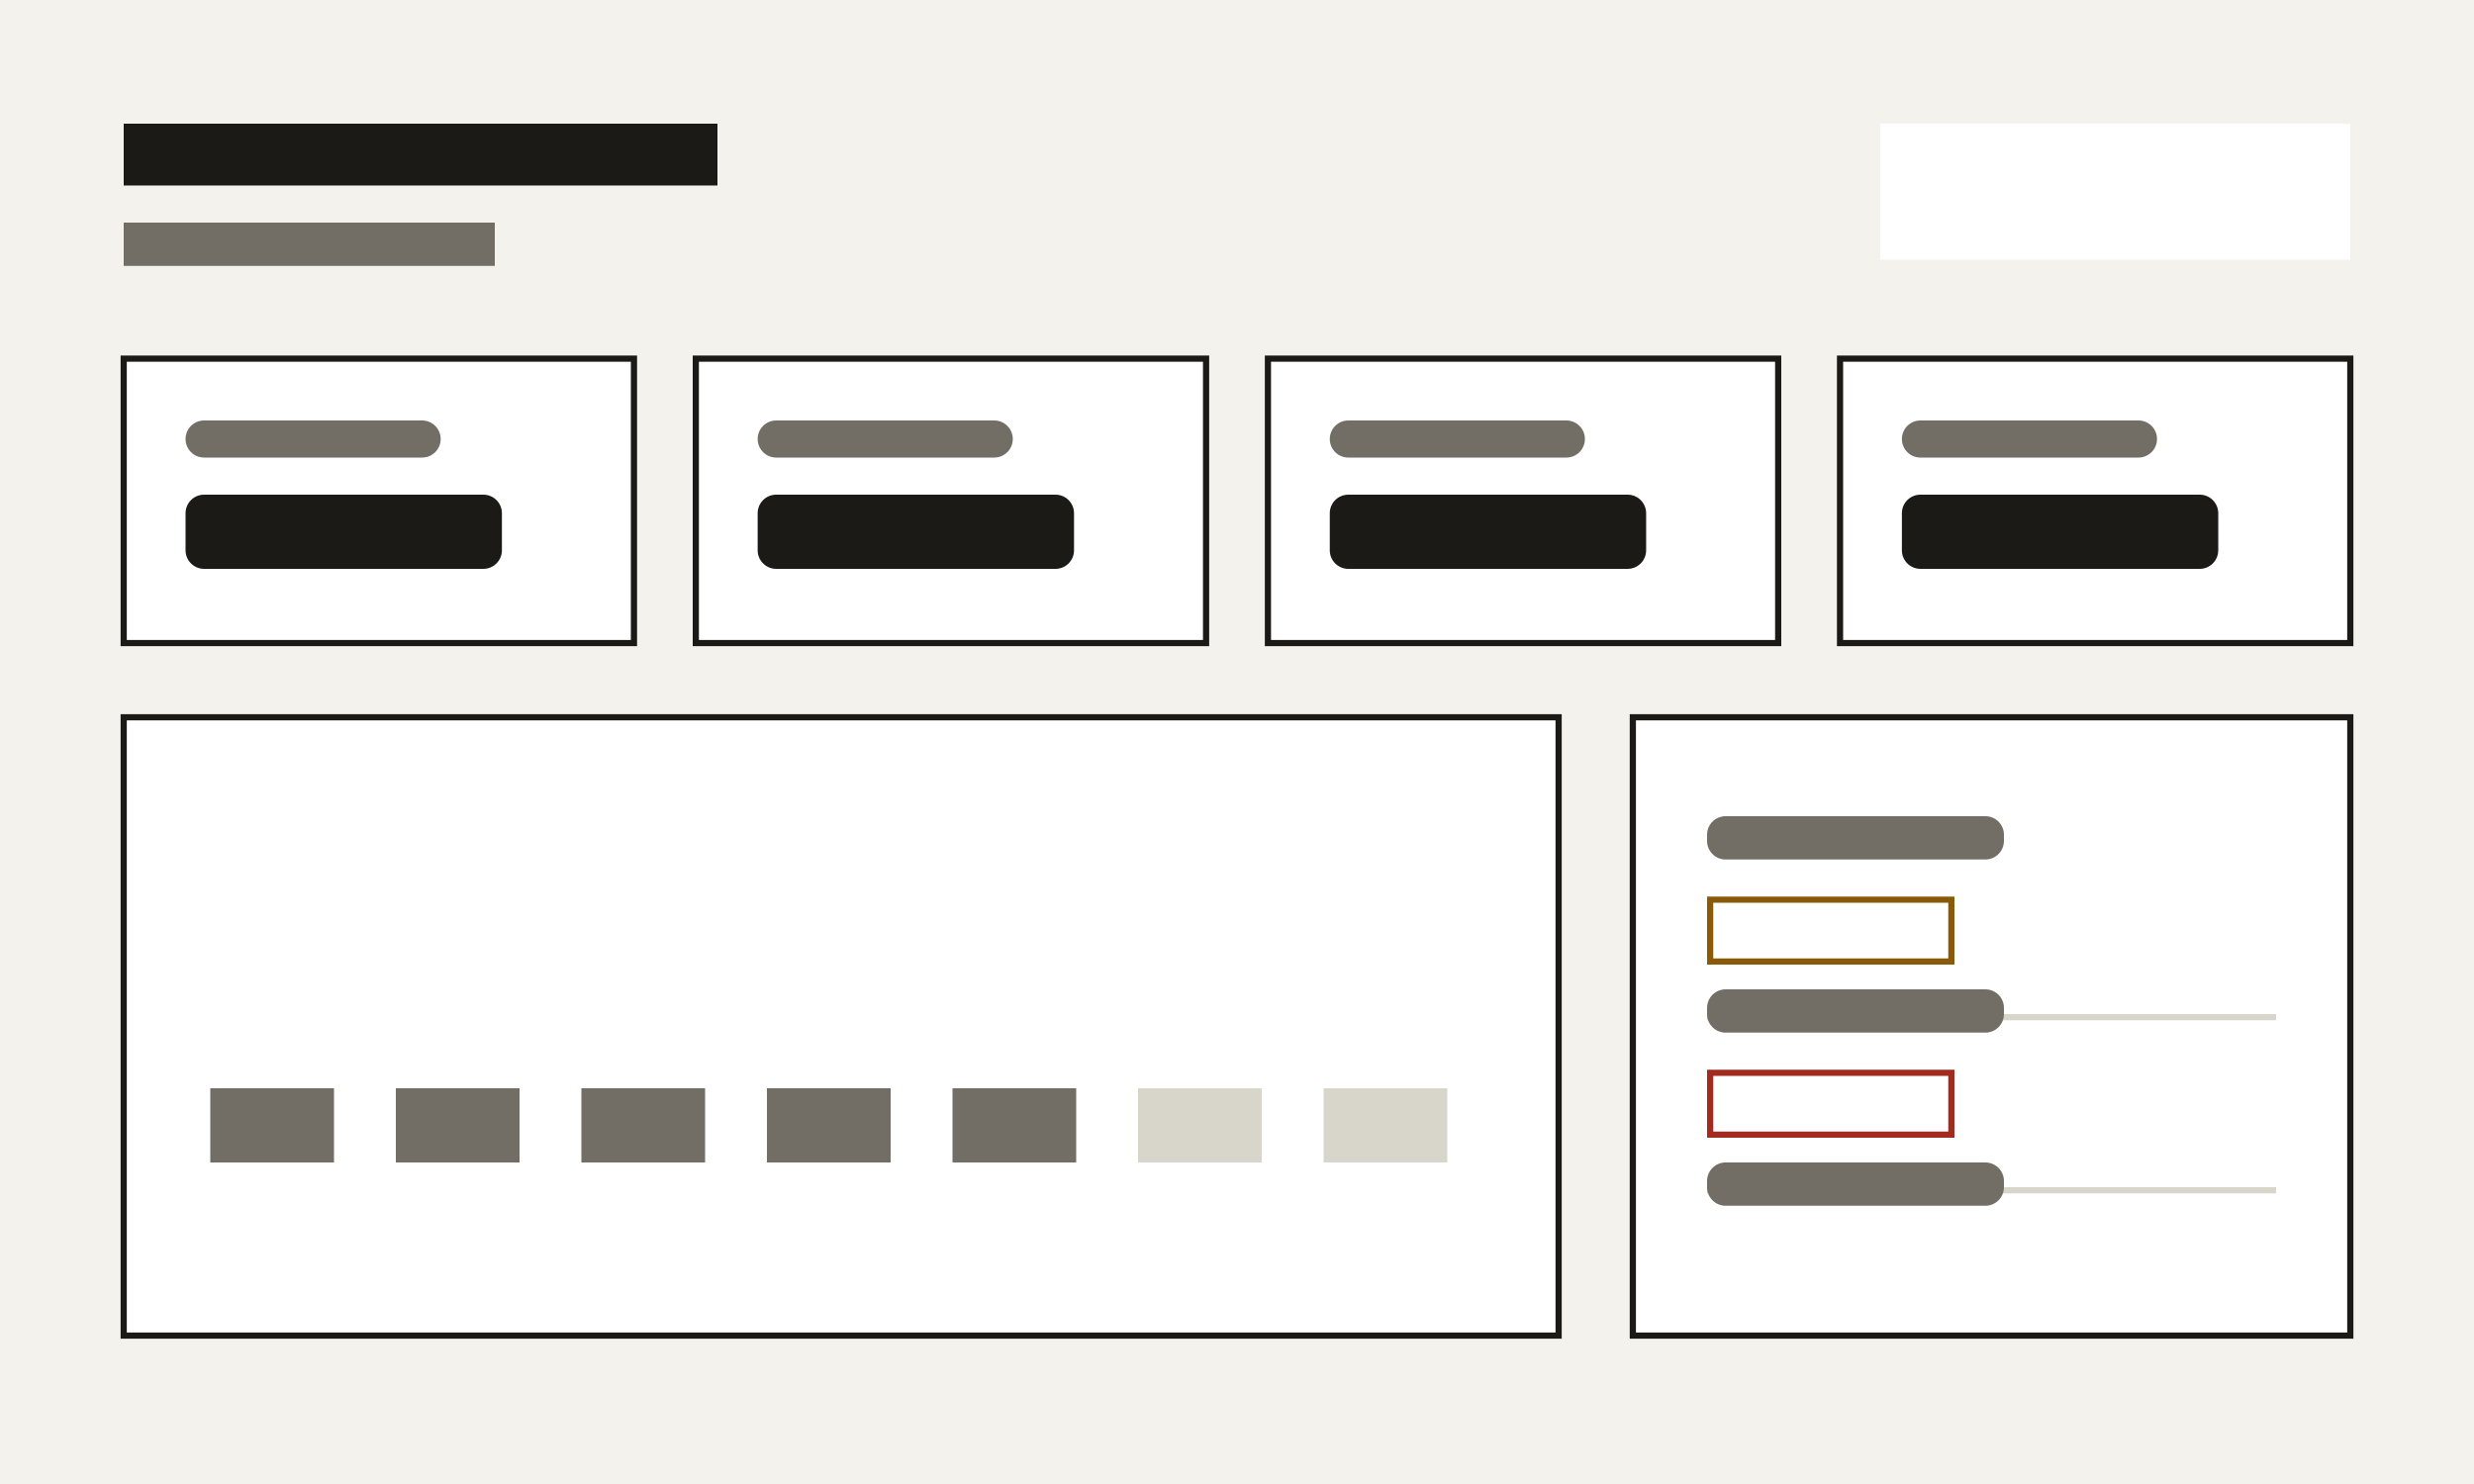
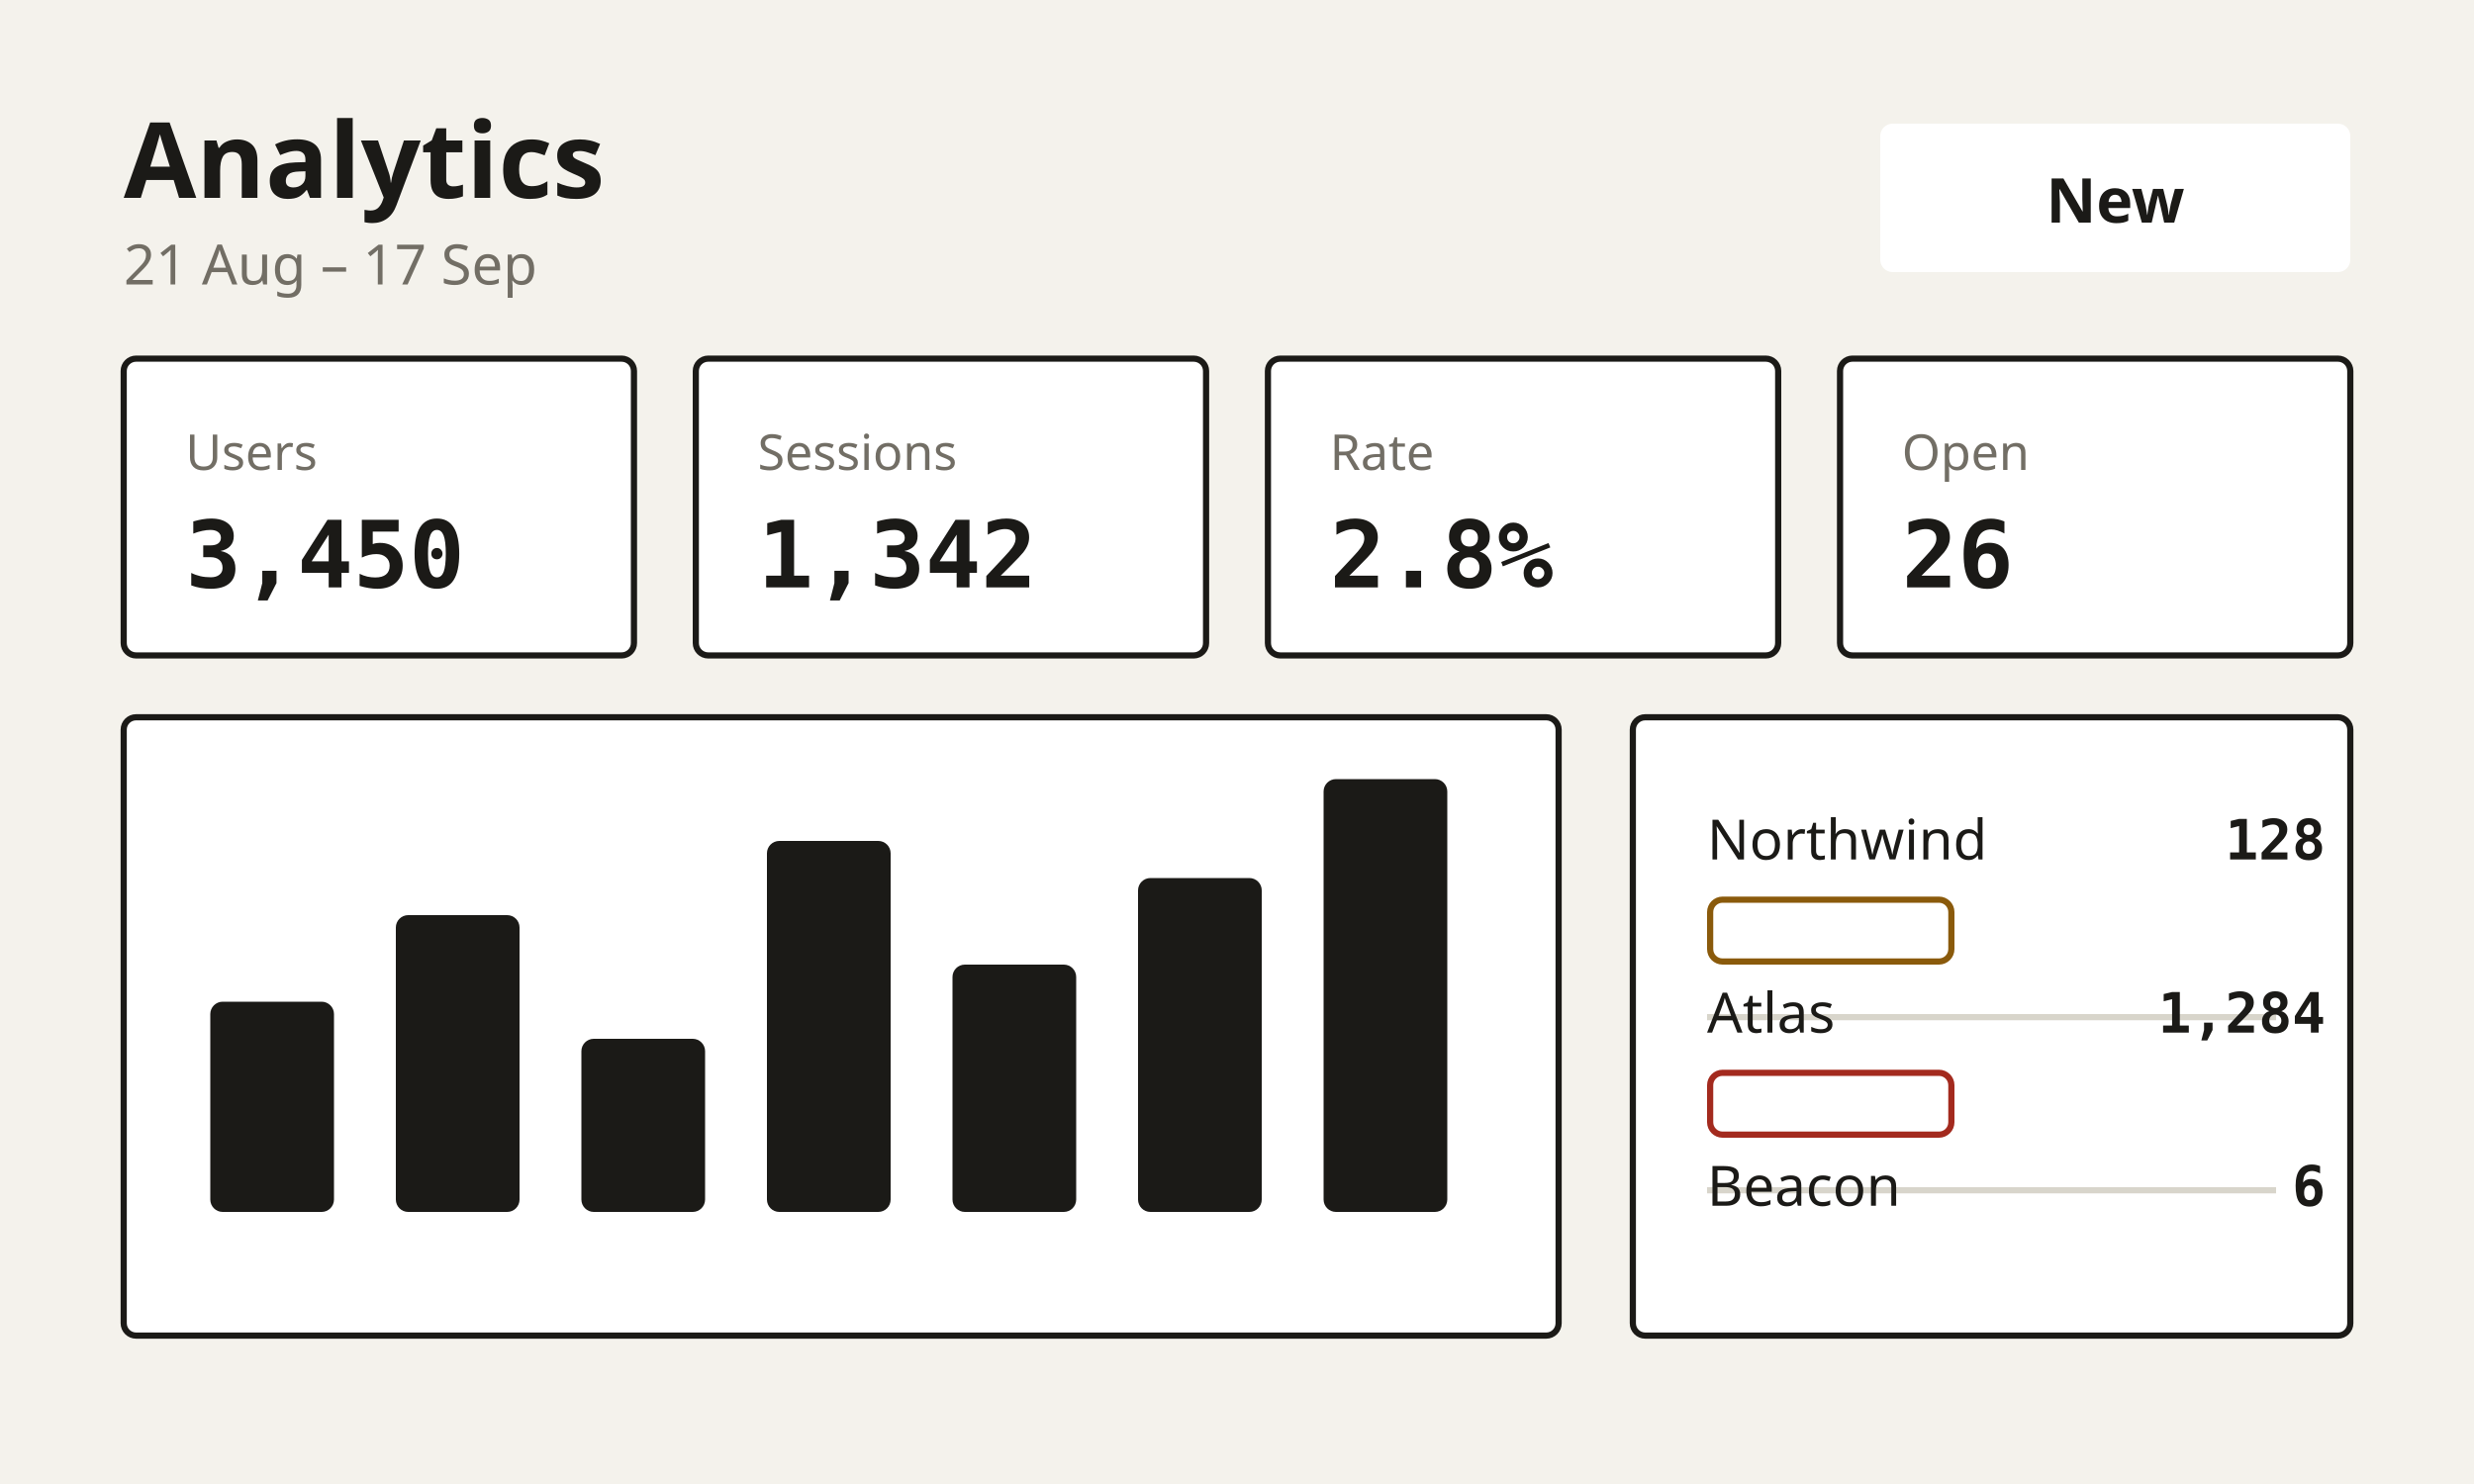
<svg xmlns="http://www.w3.org/2000/svg" viewBox="0 0 400 240" width="400" height="240" role="img" aria-label="Preview">
  <rect x="0" y="0" width="400" height="240" rx="0" fill="#F4F2EC" />
-   <rect x="20" y="20" width="96" height="10" rx="0" fill="#1B1A17" />
-   <rect x="20" y="36" width="60" height="7" rx="0" fill="#726E65" />
-   <rect x="304" y="20" width="76" height="22" rx="0" fill="#FFFFFF" />
-   <rect x="20" y="58" width="82.5" height="46" rx="0" fill="#FFFFFF" stroke="#1B1A17" stroke-width="1" />
-   <rect x="30" y="68" width="41.25" height="6" rx="3" fill="#726E65" />
-   <rect x="30" y="80" width="51.15" height="12" rx="3" fill="#1B1A17" />
-   <rect x="112.5" y="58" width="82.5" height="46" rx="0" fill="#FFFFFF" stroke="#1B1A17" stroke-width="1" />
-   <rect x="122.5" y="68" width="41.25" height="6" rx="3" fill="#726E65" />
-   <rect x="122.5" y="80" width="51.15" height="12" rx="3" fill="#1B1A17" />
-   <rect x="205" y="58" width="82.5" height="46" rx="0" fill="#FFFFFF" stroke="#1B1A17" stroke-width="1" />
-   <rect x="215" y="68" width="41.25" height="6" rx="3" fill="#726E65" />
-   <rect x="215" y="80" width="51.15" height="12" rx="3" fill="#1B1A17" />
-   <rect x="297.5" y="58" width="82.5" height="46" rx="0" fill="#FFFFFF" stroke="#1B1A17" stroke-width="1" />
-   <rect x="307.5" y="68" width="41.25" height="6" rx="3" fill="#726E65" />
-   <rect x="307.5" y="80" width="51.15" height="12" rx="3" fill="#1B1A17" />
-   <rect x="20" y="116" width="232" height="100" rx="0" fill="#FFFFFF" stroke="#1B1A17" stroke-width="1" />
-   <rect x="34" y="176" width="20" height="12" rx="0" fill="#726E65" />
-   <rect x="64" y="176" width="20" height="12" rx="0" fill="#726E65" />
-   <rect x="94" y="176" width="20" height="12" rx="0" fill="#726E65" />
-   <rect x="124" y="176" width="20" height="12" rx="0" fill="#726E65" />
-   <rect x="154" y="176" width="20" height="12" rx="0" fill="#726E65" />
-   <rect x="184" y="176" width="20" height="12" rx="0" fill="#D8D5CB" />
-   <rect x="214" y="176" width="20" height="12" rx="0" fill="#D8D5CB" />
-   <rect x="264" y="116" width="116" height="100" rx="0" fill="#FFFFFF" stroke="#1B1A17" stroke-width="1" />
-   <rect x="276" y="132" width="48" height="7" rx="3" fill="#726E65" />
-   <rect x="276.5" y="145.5" width="39" height="10" rx="0" fill="none" stroke="#8A5A0B" stroke-width="1" />
+   <text x="20" y="32" fill="#1B1A17" font-size="17" font-family="sans-serif" font-weight="700" text-anchor="start">Analytics</text>
+   <text x="20" y="46" fill="#726E65" font-size="9" font-family="sans-serif" font-weight="400" text-anchor="start">21 Aug – 17 Sep</text>
+   <rect x="304" y="20" width="76" height="24" rx="2" fill="#FFFFFF" />
+   <text x="342" y="36" fill="#1B1A17" font-size="10" font-family="sans-serif" font-weight="600" text-anchor="middle">New</text>
+   <rect x="20" y="58" width="82.5" height="48" rx="2" fill="#FFFFFF" stroke="#1B1A17" stroke-width="1" />
+   <text x="30" y="76" fill="#726E65" font-size="8" font-family="sans-serif" font-weight="400" text-anchor="start">Users</text>
+   <text x="30" y="95" fill="#1B1A17" font-size="15" font-family="monospace" font-weight="700" text-anchor="start">3,450</text>
+   <rect x="112.5" y="58" width="82.5" height="48" rx="2" fill="#FFFFFF" stroke="#1B1A17" stroke-width="1" />
+   <text x="122.5" y="76" fill="#726E65" font-size="8" font-family="sans-serif" font-weight="400" text-anchor="start">Sessions</text>
+   <text x="122.5" y="95" fill="#1B1A17" font-size="15" font-family="monospace" font-weight="700" text-anchor="start">1,342</text>
+   <rect x="205" y="58" width="82.5" height="48" rx="2" fill="#FFFFFF" stroke="#1B1A17" stroke-width="1" />
+   <text x="215" y="76" fill="#726E65" font-size="8" font-family="sans-serif" font-weight="400" text-anchor="start">Rate</text>
+   <text x="215" y="95" fill="#1B1A17" font-size="15" font-family="monospace" font-weight="700" text-anchor="start">2.8%</text>
+   <rect x="297.5" y="58" width="82.5" height="48" rx="2" fill="#FFFFFF" stroke="#1B1A17" stroke-width="1" />
+   <text x="307.5" y="76" fill="#726E65" font-size="8" font-family="sans-serif" font-weight="400" text-anchor="start">Open</text>
+   <text x="307.5" y="95" fill="#1B1A17" font-size="15" font-family="monospace" font-weight="700" text-anchor="start">26</text>
+   <rect x="20" y="116" width="232" height="100" rx="2" fill="#FFFFFF" stroke="#1B1A17" stroke-width="1" />
+   <rect x="34" y="162" width="20" height="34" rx="2" fill="#1B1A17" />
+   <rect x="64" y="148" width="20" height="48" rx="2" fill="#1B1A17" />
+   <rect x="94" y="168" width="20" height="28" rx="2" fill="#1B1A17" />
+   <rect x="124" y="136" width="20" height="60" rx="2" fill="#1B1A17" />
+   <rect x="154" y="156" width="20" height="40" rx="2" fill="#1B1A17" />
+   <rect x="184" y="142" width="20" height="54" rx="2" fill="#1B1A17" />
+   <rect x="214" y="126" width="20" height="70" rx="2" fill="#1B1A17" />
+   <rect x="264" y="116" width="116" height="100" rx="2" fill="#FFFFFF" stroke="#1B1A17" stroke-width="1" />
+   <text x="276" y="139" fill="#1B1A17" font-size="9" font-family="sans-serif" font-weight="400" text-anchor="start">Northwind</text>
+   <text x="376" y="139" fill="#1B1A17" font-size="9" font-family="monospace" font-weight="600" text-anchor="end">128</text>
+   <rect x="276.5" y="145.5" width="39" height="10" rx="2" fill="none" stroke="#8A5A0B" stroke-width="1" />
  <rect x="276" y="164" width="92" height="1" rx="0" fill="#D8D5CB" />
-   <rect x="276" y="160" width="48" height="7" rx="3" fill="#726E65" />
-   <rect x="276.5" y="173.5" width="39" height="10" rx="0" fill="none" stroke="#A32A1E" stroke-width="1" />
+   <text x="276" y="167" fill="#1B1A17" font-size="9" font-family="sans-serif" font-weight="400" text-anchor="start">Atlas</text>
+   <text x="376" y="167" fill="#1B1A17" font-size="9" font-family="monospace" font-weight="600" text-anchor="end">1,284</text>
+   <rect x="276.5" y="173.5" width="39" height="10" rx="2" fill="none" stroke="#A32A1E" stroke-width="1" />
  <rect x="276" y="192" width="92" height="1" rx="0" fill="#D8D5CB" />
-   <rect x="276" y="188" width="48" height="7" rx="3" fill="#726E65" />
+   <text x="276" y="195" fill="#1B1A17" font-size="9" font-family="sans-serif" font-weight="400" text-anchor="start">Beacon</text>
+   <text x="376" y="195" fill="#1B1A17" font-size="9" font-family="monospace" font-weight="600" text-anchor="end">6</text>
</svg>
